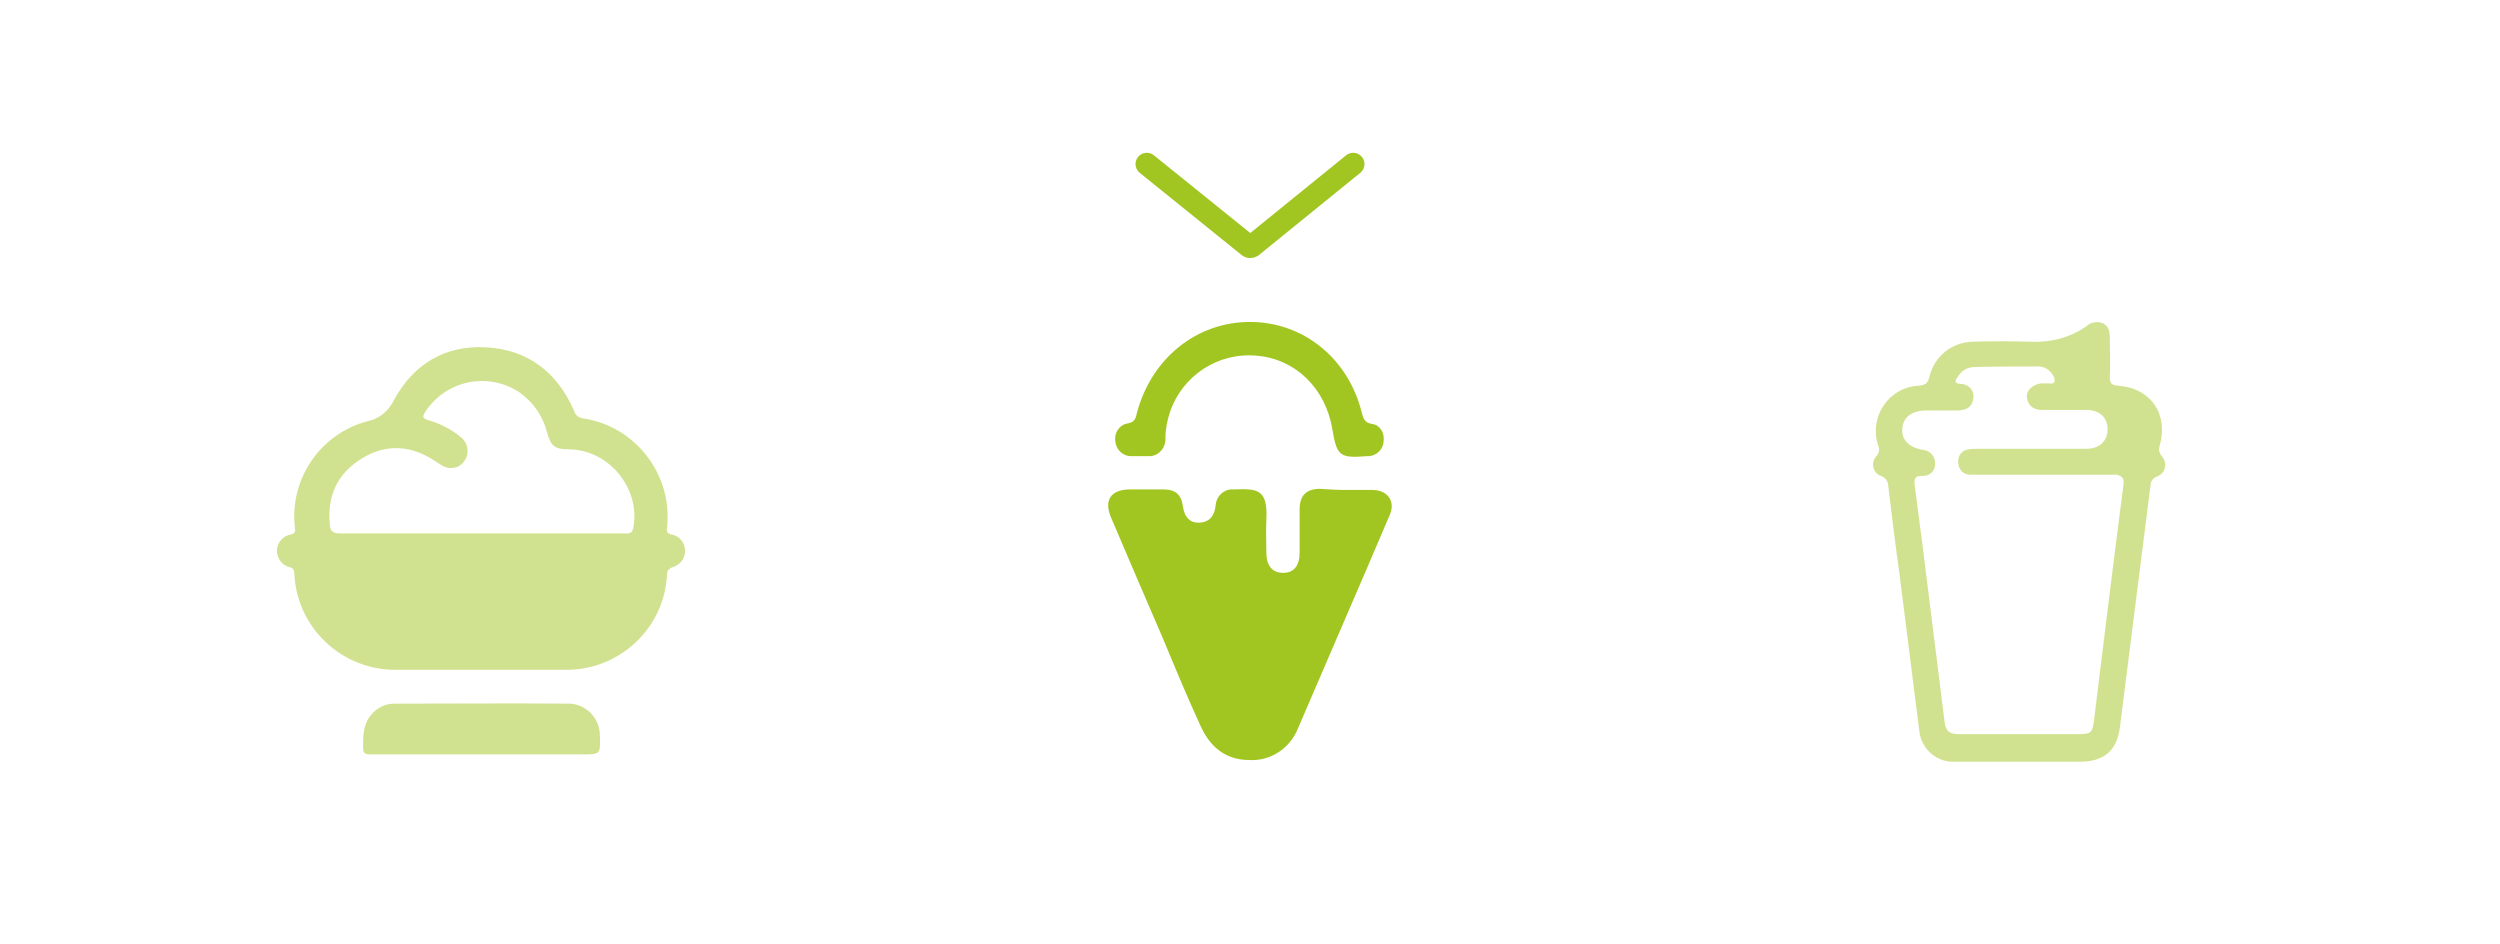
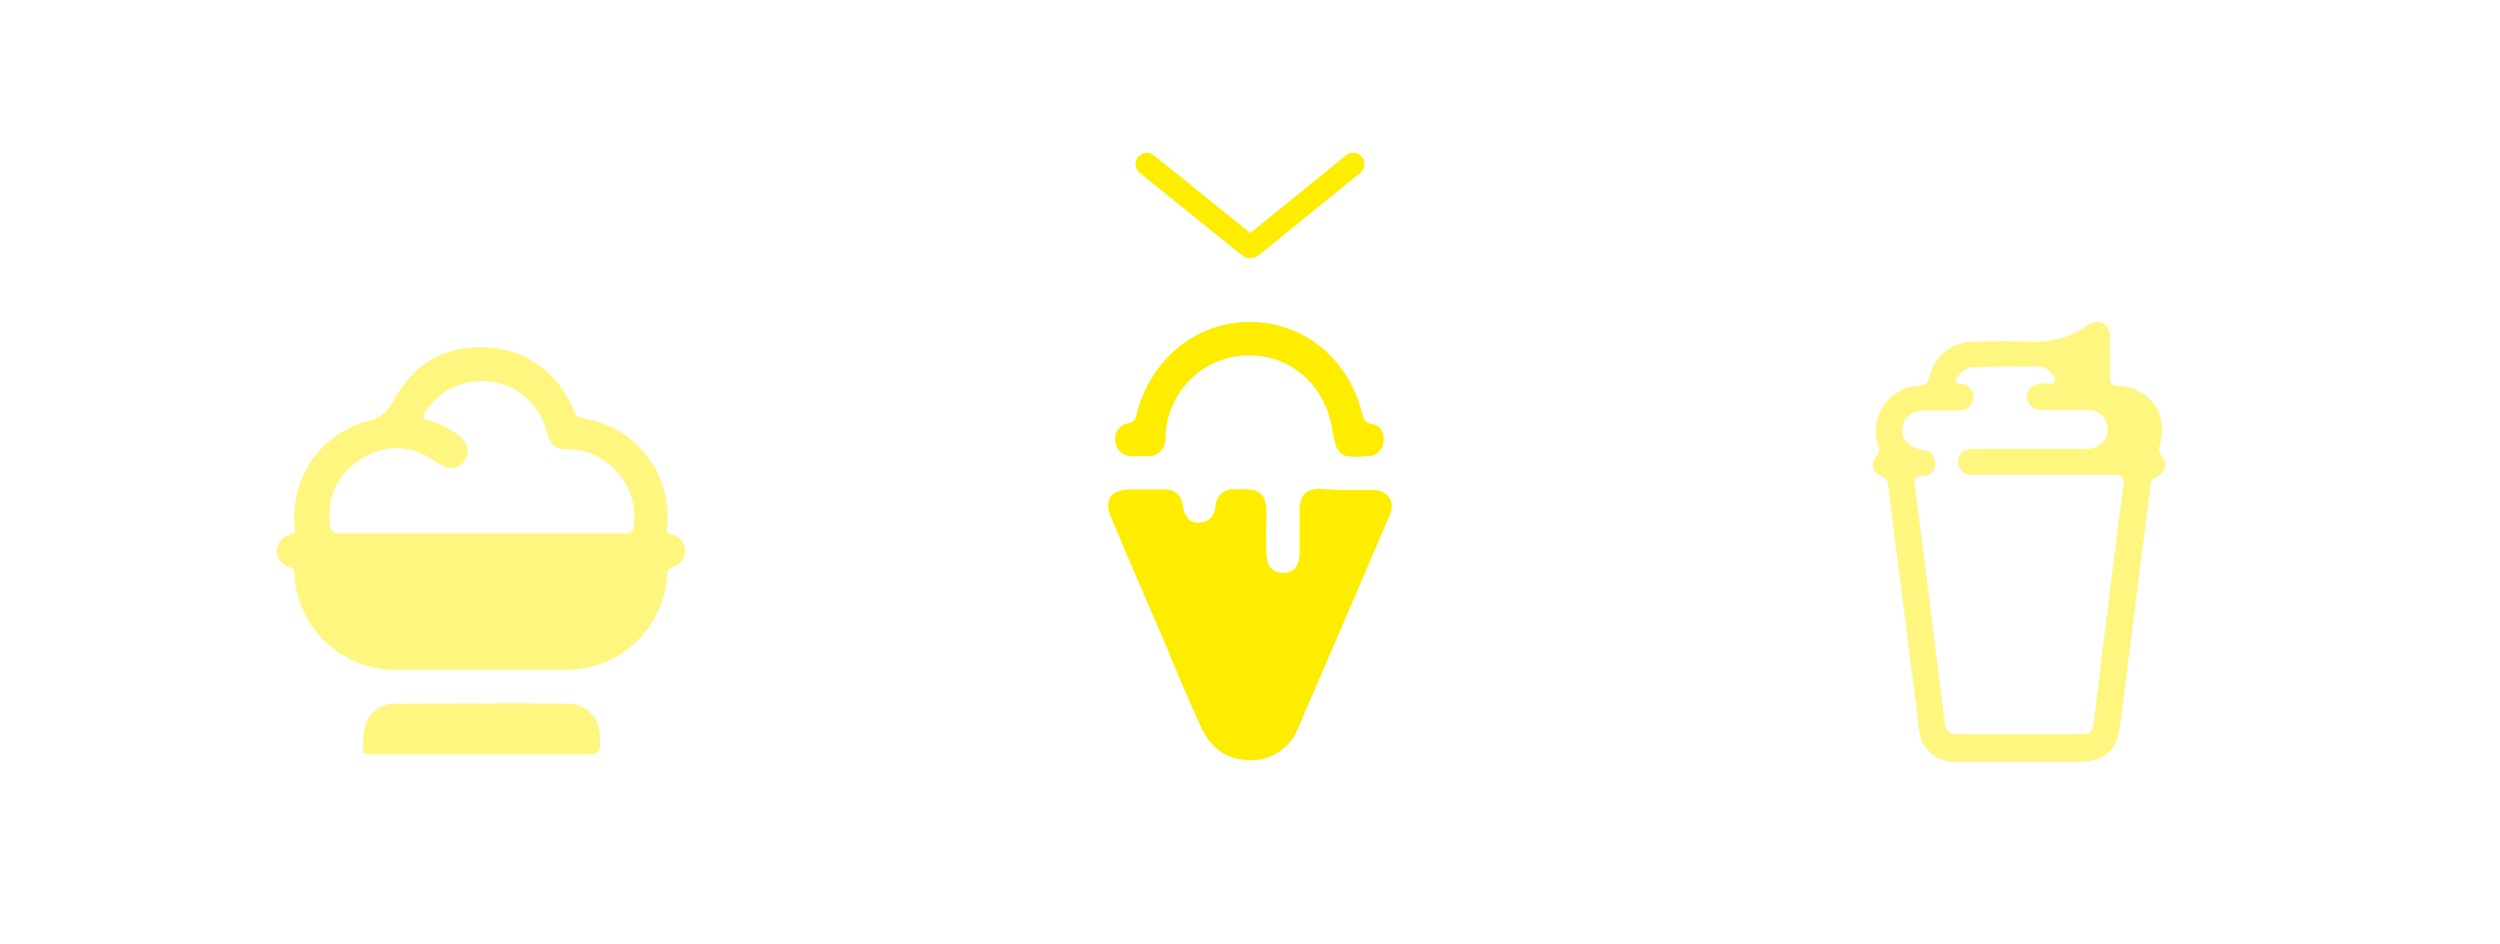
<svg xmlns="http://www.w3.org/2000/svg" version="1.1" id="b3ef299c-05fc-43e4-bde4-52f2d97b3458" x="0px" y="0px" viewBox="0 0 443.4 167.4" style="enable-background:new 0 0 443.4 167.4;" xml:space="preserve">
  <style type="text/css">
- 	.st0{opacity:0.5;fill:#A2C621;enable-background:new    ;}
+ 	.st0{opacity:0.5;fill:#FFED00;enable-background:new    ;}
	.st1{opacity:0.5;}
- 	.st2{fill:#A2C621;}
- 	.st3{fill:none;stroke:#A2C621;stroke-width:4;stroke-linecap:round;stroke-miterlimit:10;}
+ 	.st2{fill:#FFED00;}
+ 	.st3{fill:none;stroke:#FFED00;stroke-width:4;stroke-linecap:round;stroke-miterlimit:10;}
</style>
  <path id="a17288d2-6430-4294-be53-d5ebf1c10719" data-name="rwd-coffee" class="st0" d="M383.4,80.9c-0.4-0.5-0.6-1.1-0.4-1.7c1.7-5.7-1.5-10.4-7.4-10.8  c-1.2-0.1-1.4-0.5-1.4-1.6c0.1-2.2,0-4.3,0-6.5c0-1.1,0-2.3-1.1-2.9c-1-0.5-2.3-0.3-3.1,0.5c-2.9,2-6.4,2.9-9.9,2.7  c-3.3-0.1-6.6-0.1-10,0c-3.8,0-7,2.5-7.9,6.2c-0.3,1.2-0.7,1.5-1.9,1.6c-4.4,0.2-7.8,4-7.6,8.4c0,0.8,0.2,1.5,0.4,2.2  c0.3,0.6,0.2,1.4-0.3,1.9c-0.8,0.8-0.8,2.2,0,3c0.2,0.2,0.5,0.4,0.8,0.5c0.8,0.3,1.3,1,1.3,1.8c0.6,5,1.2,10,1.9,14.9  c1.2,9.5,2.4,19,3.6,28.5c0.3,3.2,3.1,5.7,6.4,5.5c3.8,0,7.6,0,11.4,0h10.7c4.3,0,6.6-2,7.1-6.2c1.8-14.2,3.6-28.5,5.4-42.7  c0-0.8,0.4-1.4,1.2-1.7c1.1-0.4,1.7-1.6,1.3-2.8C383.7,81.3,383.6,81.1,383.4,80.9z M376.6,86.1c-1.8,13.9-3.5,27.7-5.2,41.6  c-0.3,2.3-0.5,2.5-2.9,2.5c-3.4,0-6.9,0-10.3,0c-3.6,0-7.2,0-10.9,0c-1.5,0-2.2-0.5-2.4-2.1c-1.3-10.4-2.6-20.8-3.9-31.2  c-0.5-3.6-0.9-7.2-1.4-10.8c-0.1-1.1-0.1-1.7,1.3-1.7c1.2,0.1,2.2-0.7,2.3-1.9c0-0.1,0-0.2,0-0.4c0-1.2-0.9-2.2-2.1-2.3c0,0,0,0,0,0  c-2.5-0.4-3.9-1.8-3.7-3.8c0.1-2,1.7-3.2,4.3-3.2h5.4c1.5,0,2.7-0.5,2.9-2.2c0.2-1.2-0.7-2.3-1.9-2.5c-0.1,0-0.3,0-0.4,0  c-1.1-0.1-1-0.6-0.5-1.2c0.6-1.1,1.7-1.8,3-1.8c3.8-0.1,7.6-0.1,11.4-0.1c0.7,0,1.4,0.3,1.9,0.8c0.5,0.5,1,1.1,0.9,1.8  s-1.1,0.3-1.7,0.4c-0.2,0-0.5,0-0.7,0c-1.5,0.2-2.6,1.2-2.5,2.4c0,1.3,1.1,2.3,2.4,2.3c0.1,0,0.1,0,0.2,0c2.6,0,5.2,0,7.9,0  c2.3,0,3.8,1.3,3.8,3.4c0,2.1-1.4,3.5-3.8,3.5c-6.4,0-12.7,0-19.1,0c-0.6,0-1.2,0-1.7,0.1c-1.2,0.1-2,1.1-1.9,2.3  c0,1.2,0.9,2.2,2.1,2.2c0.5,0,1,0,1.6,0c8.2,0,16.3,0,24.5,0C376.4,84.5,376.8,84.8,376.6,86.1z" />
  <g id="e8561f14-48dc-41e3-8395-2b7db3c1e8c9" data-name="rwd-bowl" class="st1">
    <path class="st2" d="M85.3,133.8c-6.5,0-13.1,0-19.6,0c-1.1,0-1.3-0.3-1.3-1.3c0-2.1,0-4.1,1.5-5.8c1-1.2,2.5-1.9,4-1.9   c10.4,0,20.7-0.1,31.1,0c3,0.1,5.4,2.6,5.4,5.7c0.1,3.3,0.1,3.3-3.2,3.3L85.3,133.8z" />
    <path class="st2" d="M121.5,97.5c-0.1-1.4-1.1-2.5-2.4-2.7c-0.7-0.2-0.9-0.4-0.8-1.1c1.1-9.4-5.5-18.1-14.9-19.5   c-0.8-0.1-1.4-0.6-1.6-1.4c-3-6.8-8.2-10.8-15.6-11.2c-7.2-0.4-12.8,2.9-16.3,9.3c-0.9,1.9-2.6,3.4-4.7,3.8   c-8.4,2.2-13.9,10.3-12.9,18.9c0.1,0.6,0.1,1-0.7,1.2c-1.4,0.2-2.4,1.4-2.5,2.8c0,1.4,0.9,2.7,2.3,3c0.5,0.1,0.8,0.5,0.8,1.1   c0.4,9.6,8.4,17.2,18.1,17.1h30c9.5,0.1,17.5-7.3,18-16.8c0-0.7,0.2-1.1,1-1.4C120.8,100.1,121.6,98.9,121.5,97.5z M112.3,93.7   c-0.2,1-0.8,0.9-1.5,0.9H85.4c-8.4,0-16.7,0-25.1,0c-1.2,0-1.7-0.3-1.8-1.6C58,88,59.8,84,64.2,81.3s8.8-2.3,13,0.5   c0.9,0.6,1.8,1.3,2.9,1.2c1.3,0,2.3-0.9,2.7-2.1c0.4-1.3-0.1-2.6-1.1-3.4c-1.7-1.4-3.7-2.4-5.8-3c-1-0.3-1-0.6-0.5-1.4   c3.6-5.6,11-7.2,16.6-3.6c0.1,0.1,0.3,0.2,0.4,0.3c2.3,1.7,3.9,4.1,4.6,6.8c0.7,2.6,1.4,3.1,4,3.1   C108.1,79.8,113.7,86.8,112.3,93.7L112.3,93.7z" />
  </g>
  <g id="a12b1b06-5637-4b35-b97f-e4fa1f1f2d44" data-name="rwd-cone">
    <path class="st2" d="M238.7,86.9c1.6,0,3.3,0,4.9,0c2.6,0.1,3.9,2.1,2.9,4.4c-5.4,12.7-10.9,25.3-16.3,37.9   c-1.4,3.5-4.8,5.8-8.6,5.6c-4.1,0-6.9-2.2-8.6-5.9c-2.4-5.2-4.6-10.5-6.8-15.8c-3.1-7.1-6.1-14.2-9.1-21.2   c-1.4-3.2-0.1-5.1,3.4-5.1c1.9,0,3.9,0,5.8,0c2.2,0,3.2,0.9,3.5,3s1.4,3,3,2.9s2.6-1.1,2.8-3c0.1-1.7,1.5-3,3.1-2.9   c4.1-0.1,6.2-0.3,5.9,5.4c-0.1,1.9,0,3.9,0,5.8c0,2.4,1.1,3.6,3,3.6s2.9-1.3,2.9-3.6c0-2.6,0-5.2,0-7.7c0-2.4,1.2-3.6,3.6-3.6   C235.7,86.8,237.2,86.9,238.7,86.9z" />
    <path class="st2" d="M221.7,57.1c9.4,0,17.4,6.4,19.8,16c0.3,1.1,0.5,1.9,1.9,2.1c1.4,0.2,2.2,1.6,2,3.1c-0.1,1.4-1.2,2.5-2.6,2.6   h-0.3c-4.9,0.4-5.4,0-6.2-4.8c-1.2-7.2-6.5-12.4-13.3-13c-6.9-0.7-13.3,3.5-15.5,10c-0.5,1.5-0.8,3.1-0.8,4.6c0.1,1.6-1,3-2.6,3.2   c-0.2,0-0.3,0-0.5,0c-1,0-2,0-3,0c-1.5,0-2.7-1.2-2.8-2.7c-0.2-1.5,0.8-2.9,2.2-3.1c0,0,0,0,0,0c1.1-0.2,1.4-0.7,1.6-1.7   C204.1,63.7,212.1,57.1,221.7,57.1z" />
  </g>
  <path id="b87878b9-4a17-4f20-bb8f-32fe3b3ffa4b" data-name="rwd-pointer" class="st3" d="M240,29.1l-18,14.6c-0.2,0.1-0.4,0.1-0.5,0l-18.1-14.6" />
</svg>
